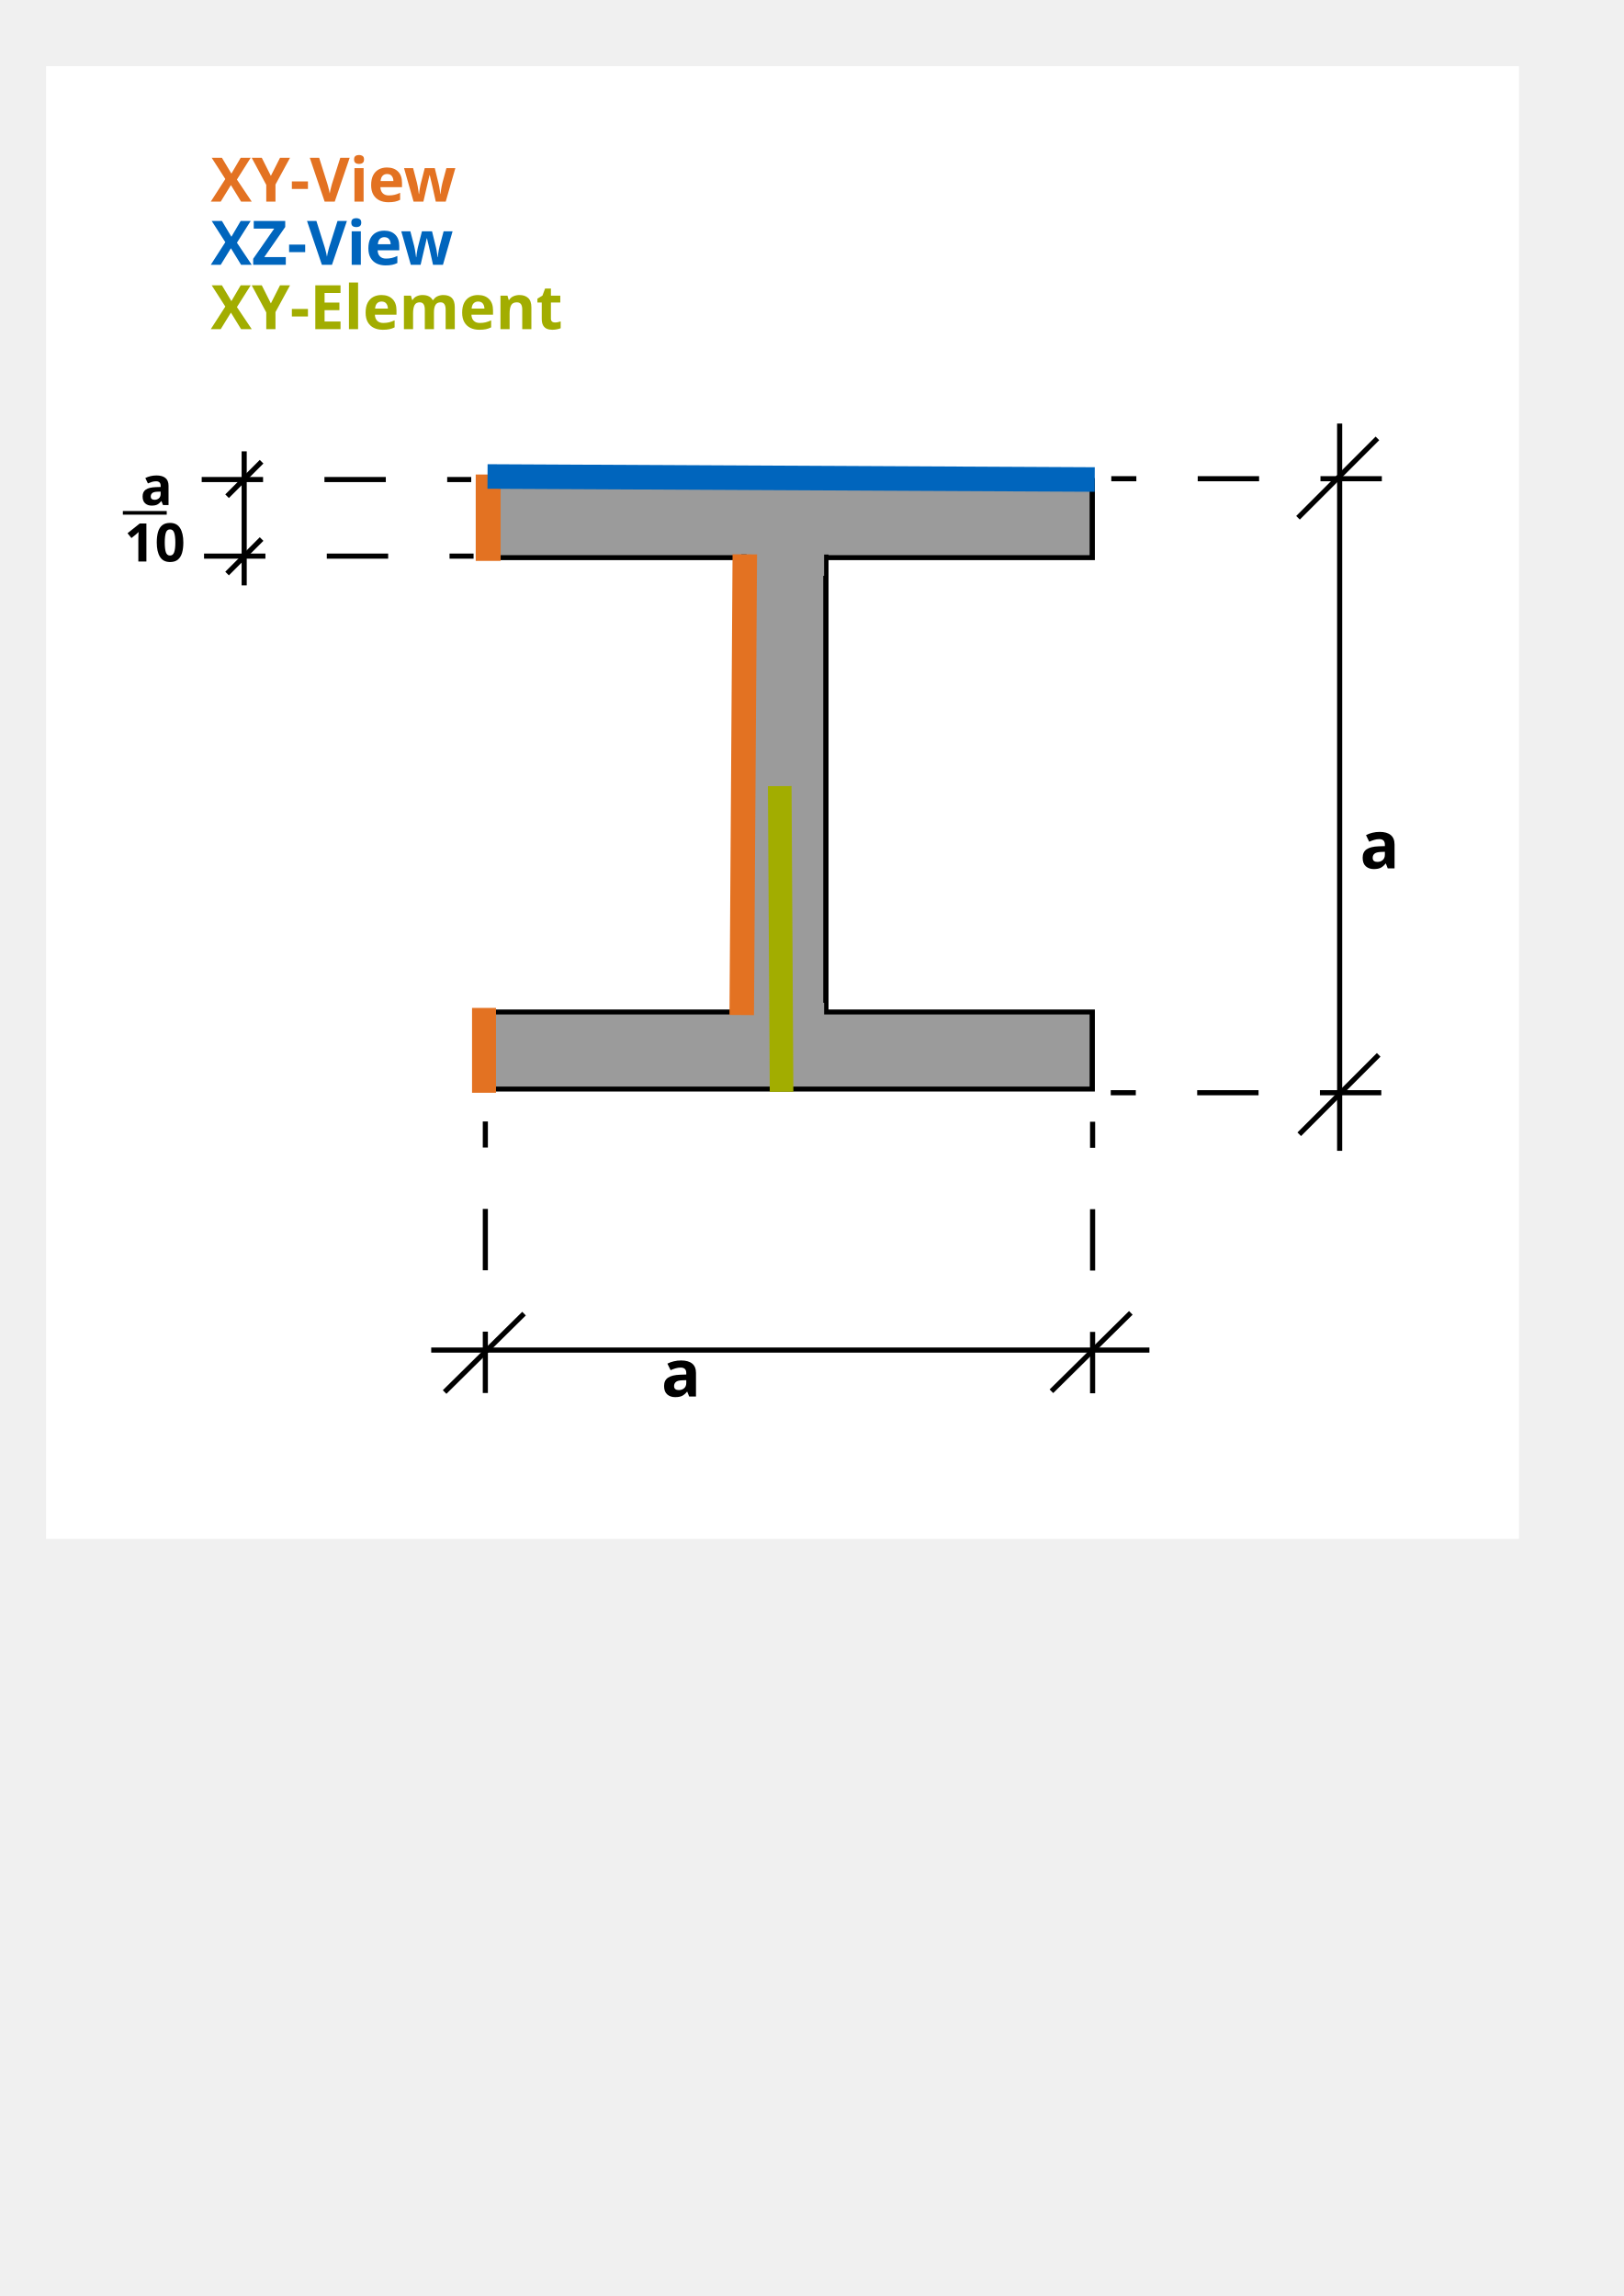
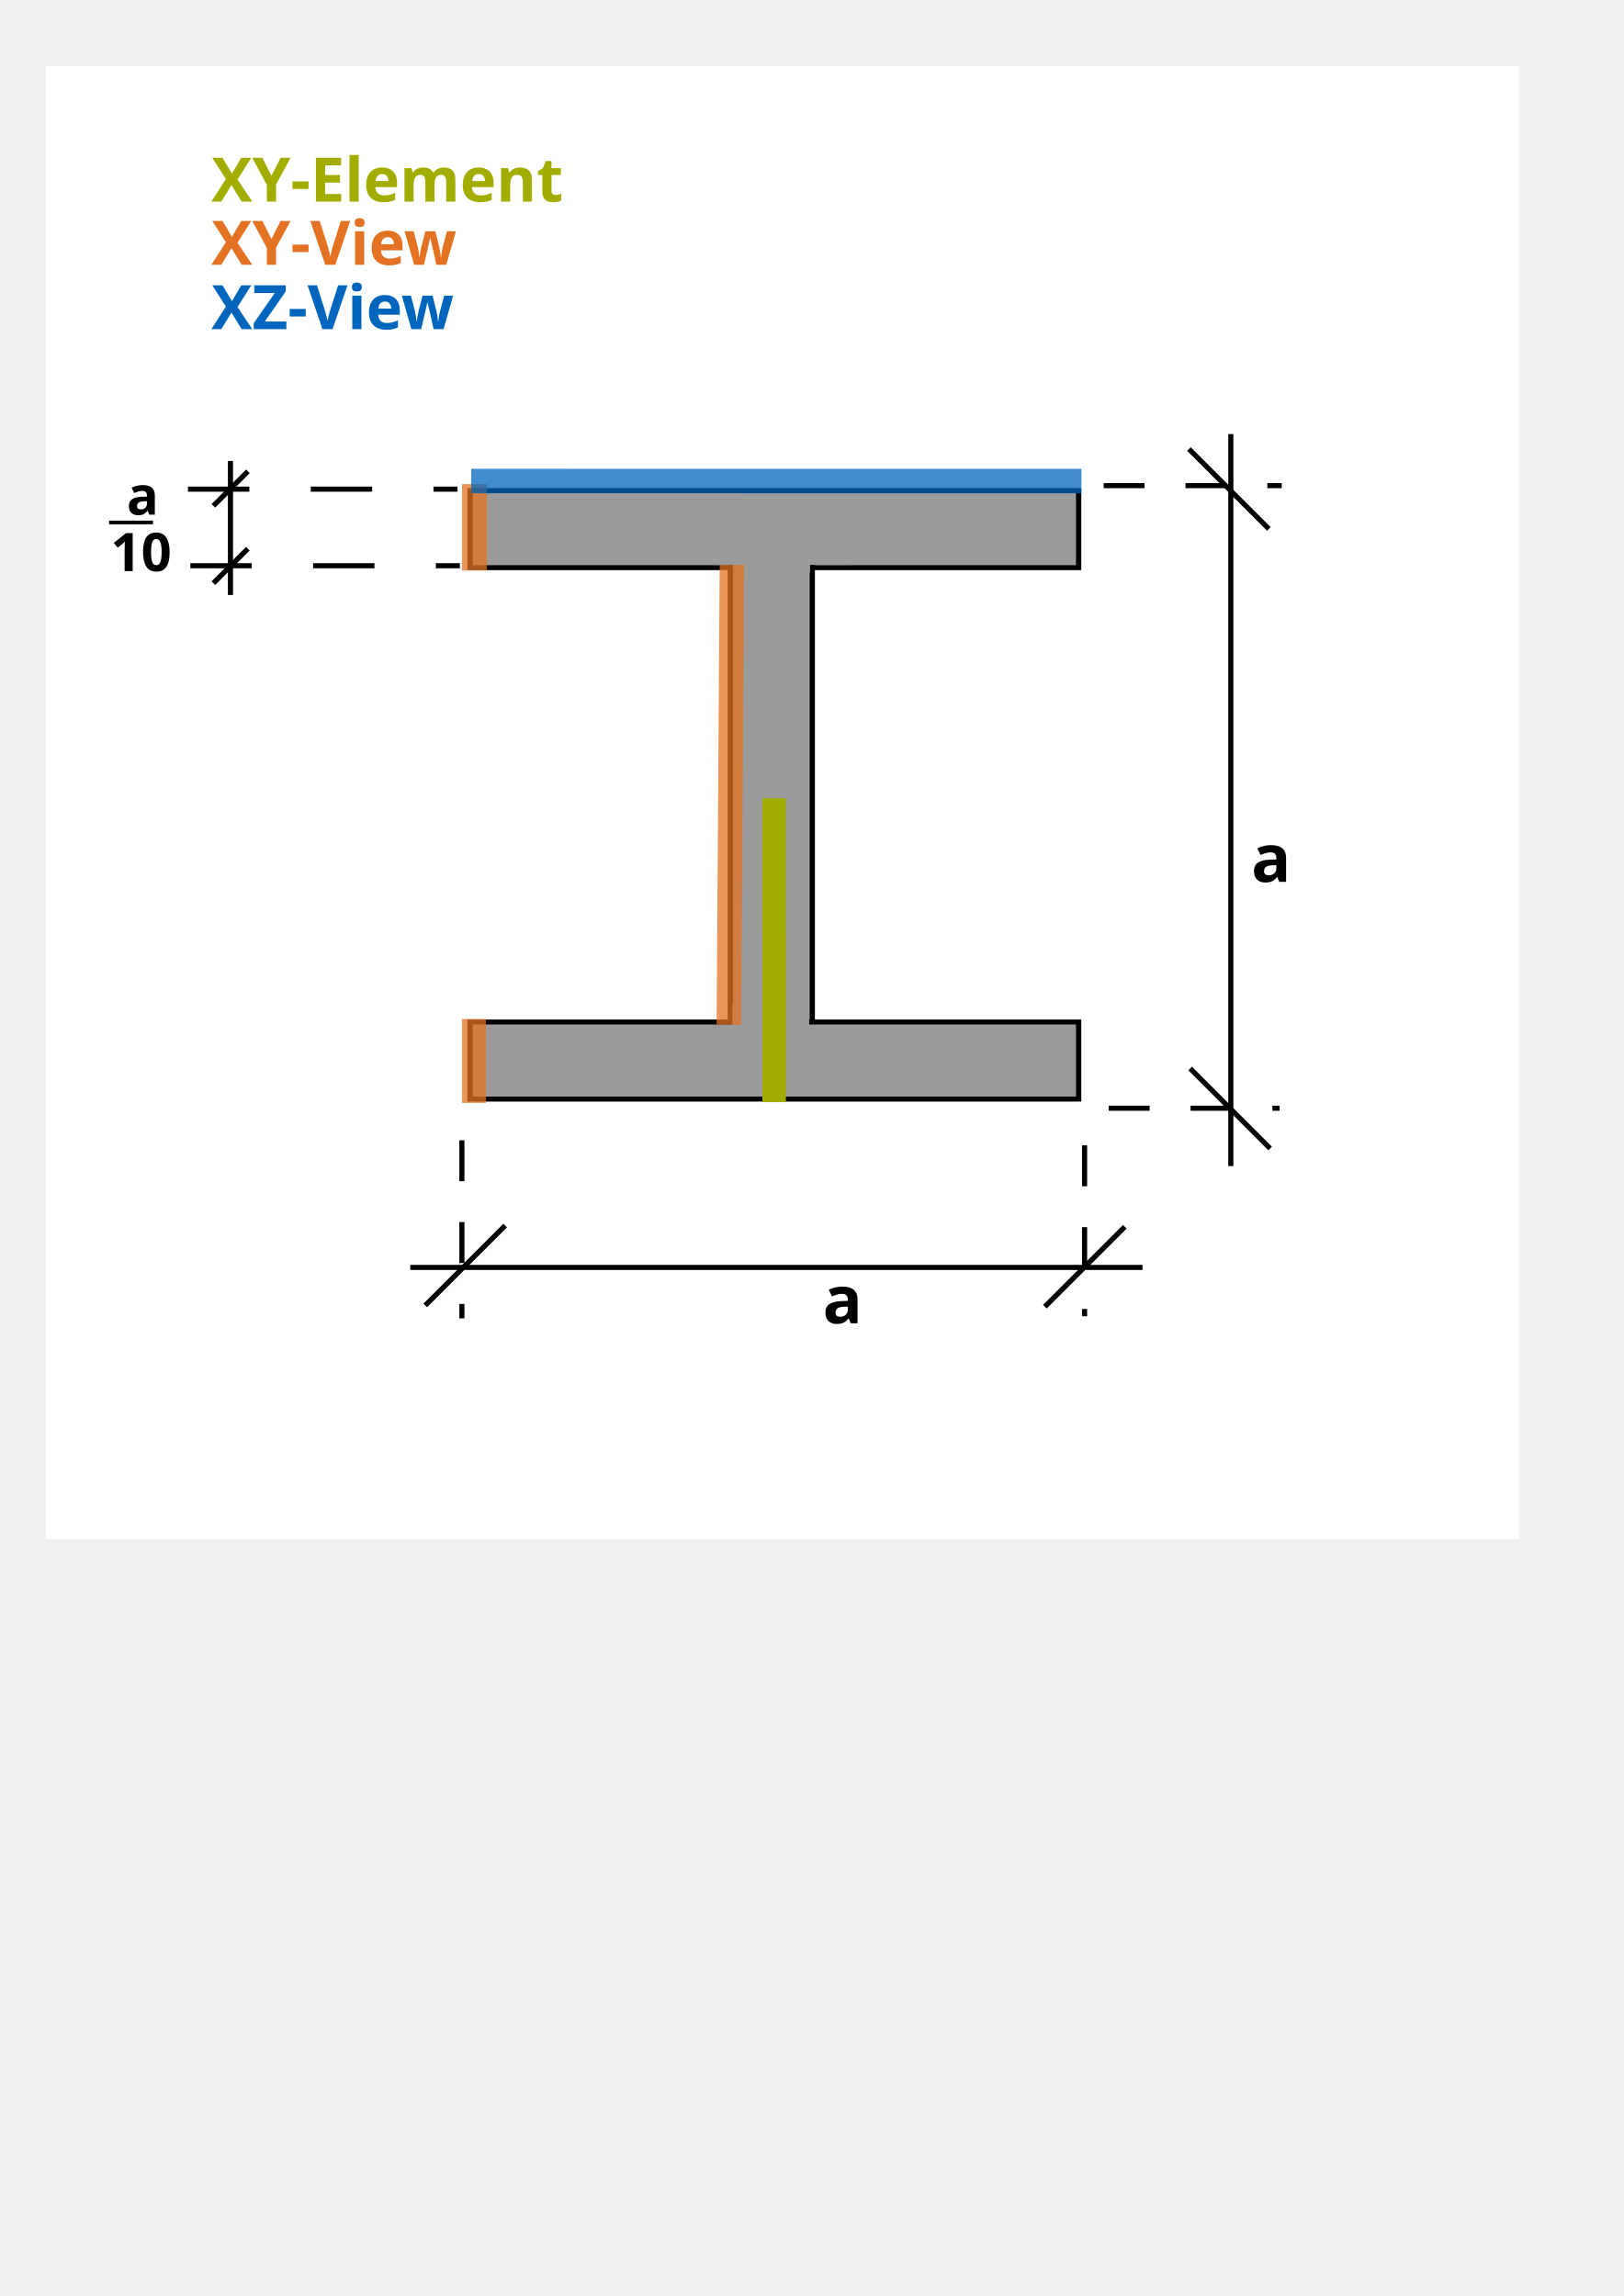
<svg xmlns="http://www.w3.org/2000/svg" width="210mm" height="297mm" id="svg2" version="1.1">
  <defs id="defs4" />
  <g id="layer1">
-     <rect style="fill:#ffffff;fill-opacity:1;stroke:none" id="rect5295" width="720" height="720" x="22.5" y="32.362" />
-     <g id="g3764" transform="matrix(1.001733,0,0,0.9421359,7.721991,24.06702)" style="fill:#9b9b9b;fill-opacity:1;stroke:#000000;stroke-width:2.573;stroke-miterlimit:4;stroke-opacity:1;stroke-dasharray:none">
+     <g id="g3036" transform="translate(-1.473822,-2.236912)">
+       <g id="g3014">
+         <g id="g3011">
+           <rect y="34.599" x="23.974" height="720" width="720" id="rect5295" style="fill:#ffffff;fill-opacity:1;stroke:none" />
+         </g>
+       </g>
+     </g>
+     <text xml:space="preserve" style="font-size:30px;font-style:normal;font-variant:normal;font-weight:bold;font-stretch:normal;text-align:start;line-height:125%;letter-spacing:0px;word-spacing:0px;writing-mode:lr-tb;text-anchor:start;fill:#0065bd;fill-opacity:1;stroke:none;font-family:Sans;-inkscape-font-specification:Sans Bold" x="103.317" y="160.924" id="text3900-4">
+       <tspan x="103.317" y="160.924" id="tspan3904-6">XZ-View</tspan>
+     </text>
+     <text xml:space="preserve" style="font-size:30px;font-style:normal;font-variant:normal;font-weight:bold;font-stretch:normal;text-align:start;line-height:125%;letter-spacing:0px;word-spacing:0px;writing-mode:lr-tb;text-anchor:start;fill:#a2ad00;fill-opacity:1;stroke:none;font-family:Sans;-inkscape-font-specification:Sans Bold" x="103.317" y="98.569" id="text3900-4-6">
+       <tspan x="103.317" y="98.569" id="tspan3904-6-1">XY-Element</tspan>
+     </text>
+     <text xml:space="preserve" style="font-size:30px;font-style:normal;font-variant:normal;font-weight:bold;font-stretch:normal;text-align:start;line-height:125%;letter-spacing:0px;word-spacing:0px;writing-mode:lr-tb;text-anchor:start;fill:#e37222;fill-opacity:1;stroke:none;font-family:Sans;-inkscape-font-specification:Sans Bold" x="103.317" y="129.451" id="text3900-1">
+       <tspan x="103.317" y="129.451" id="tspan3904-4">XY-View</tspan>
+     </text>
+     <g id="g3764" transform="matrix(1.001733,0,0,0.9421359,1.07036,28.96766)" style="fill:#9b9b9b;fill-opacity:1;stroke:#000000;stroke-width:2.573;stroke-miterlimit:4;stroke-opacity:1;stroke-dasharray:none">
      <g style="fill:#9b9b9b;fill-opacity:1;stroke:#000000;stroke-width:2.573;stroke-miterlimit:4;stroke-opacity:1;stroke-dasharray:none" id="g2990">
        <g style="fill:#9b9b9b;fill-opacity:1;stroke:#000000;stroke-width:2.573;stroke-miterlimit:4;stroke-opacity:1;stroke-dasharray:none" id="g2985">
          <rect y="223.829" x="228.294" height="40" width="296.985" id="rect3769" style="fill:#9b9b9b;fill-opacity:1;fill-rule:nonzero;stroke:#000000;stroke-width:2.573;stroke-linecap:butt;stroke-linejoin:miter;stroke-miterlimit:4;stroke-opacity:1;stroke-dasharray:none;stroke-dashoffset:21.996" />
          <rect y="260.4" x="355.307" height="242.437" width="40" id="rect3773" style="fill:#9b9b9b;fill-opacity:1;fill-rule:nonzero;stroke:#000000;stroke-width:2.573;stroke-linecap:butt;stroke-linejoin:miter;stroke-miterlimit:4;stroke-opacity:1;stroke-dasharray:none;stroke-dashoffset:21.996" />
          <rect y="499.601" x="228.294" height="40" width="296.985" id="rect3769-3" style="fill:#9b9b9b;fill-opacity:1;fill-rule:nonzero;stroke:#000000;stroke-width:2.573;stroke-linecap:butt;stroke-linejoin:miter;stroke-miterlimit:4;stroke-opacity:1;stroke-dasharray:none;stroke-dashoffset:21.996" />
        </g>
      </g>
    </g>
-     <rect style="fill:#9b9b9b;fill-opacity:1;fill-rule:nonzero;stroke:none" id="rect3771" width="37.532" height="14.986" x="365.317" y="490.257" />
-     <rect style="fill:#9b9b9b;fill-opacity:1;fill-rule:nonzero;stroke:none" id="rect3777" width="7.495" height="9.962" x="390.635" y="488.254" />
-     <rect style="fill:#9b9b9b;fill-opacity:1;fill-rule:nonzero;stroke:none" id="rect3771-5" width="37.532" height="14.986" x="365.302" y="266.527" />
-     <rect style="fill:#9b9b9b;fill-opacity:1;fill-rule:nonzero;stroke:none" id="rect3771-5-4" width="37.913" height="14.986" x="348.39" y="256.067" />
-     <rect style="fill:#9b9b9b;fill-opacity:1;fill-rule:nonzero;stroke:none" id="rect3771-5-4-9" width="37.913" height="14.986" x="379.609" y="256.128" />
-     <path id="path3021" d="m 236.601,534.248 c 0,-40.909 0,-41.485 0,-41.485" style="fill:none;stroke:#e37222;stroke-width:11.717;stroke-linecap:butt;stroke-linejoin:miter;stroke-miterlimit:4;stroke-opacity:1;stroke-dasharray:none" />
-     <path id="path3021-3-8" d="m 362.569,496.261 c 1.488,-222.118 1.509,-225.246 1.509,-225.246" style="fill:none;stroke:#e37222;stroke-width:11.981;stroke-linecap:butt;stroke-linejoin:miter;stroke-miterlimit:4;stroke-opacity:1;stroke-dasharray:none" />
-     <path id="path3021-8" d="m 238.631,274.233 c 0,-41.66 0,-42.247 0,-42.247" style="fill:none;stroke:#e37222;stroke-width:12.181;stroke-linecap:butt;stroke-linejoin:miter;stroke-miterlimit:4;stroke-opacity:1;stroke-dasharray:none" />
-     <path id="path3021-3-8-6" d="m 238.314,232.951 c 292.693,1.462 296.816,1.482 296.816,1.482" style="fill:none;stroke:#0065bd;stroke-width:12;stroke-linecap:butt;stroke-linejoin:miter;stroke-miterlimit:4;stroke-opacity:1;stroke-dasharray:none" />
-     <path style="fill:none;stroke:#000000;stroke-width:2.5;stroke-linecap:butt;stroke-linejoin:miter;stroke-miterlimit:4;stroke-opacity:1;stroke-dasharray:30, 30;stroke-dashoffset:17.75" d="m 543.223,234.043 142.733,0" id="path3777-4" />
-     <path style="fill:none;stroke:#000000;stroke-width:2.5;stroke-linecap:butt;stroke-linejoin:miter;stroke-miterlimit:4;stroke-opacity:1;stroke-dasharray:none" d="m 654.849,207.073 0,355.563" id="path3797" />
-     <path style="fill:none;stroke:#000000;stroke-width:2.5;stroke-linecap:butt;stroke-linejoin:miter;stroke-miterlimit:4;stroke-opacity:1;stroke-dasharray:none" d="m 673.313,214.328 c -36.664,36.664 -38.821,38.821 -38.821,38.821" id="path3799" />
-     <path style="fill:none;stroke:#000000;stroke-width:2.5;stroke-linecap:butt;stroke-linejoin:miter;stroke-miterlimit:4;stroke-opacity:1;stroke-dasharray:none" d="m 673.925,515.719 c -36.664,36.664 -38.821,38.821 -38.821,38.821" id="path3799-9" />
-     <text xml:space="preserve" style="font-size:32.026px;font-style:normal;font-variant:normal;font-weight:bold;font-stretch:normal;text-align:start;line-height:125%;letter-spacing:0px;word-spacing:0px;writing-mode:lr-tb;text-anchor:start;fill:#000000;fill-opacity:1;stroke:none;font-family:Sans;-inkscape-font-specification:Sans Bold" x="664.75" y="424.561" id="text3819">
-       <tspan id="tspan3821" x="664.75" y="424.561">a</tspan>
+     <rect style="fill:#9b9b9b;fill-opacity:1;fill-rule:nonzero;stroke:none" id="rect3771" width="37.532" height="14.986" x="358.017" y="490.257" />
+     <rect style="fill:#9b9b9b;fill-opacity:1;fill-rule:nonzero;stroke:none" id="rect3771-5" width="37.532" height="14.986" x="358.396" y="264.869" />
+     <path id="path3021-3-8" d="m 356.283,500.959 c 1.488,-222.118 1.509,-225.246 1.509,-225.246" style="fill:none;stroke:#e37222;stroke-width:11.981;stroke-linecap:butt;stroke-linejoin:miter;stroke-miterlimit:4;stroke-opacity:1;stroke-dasharray:none;opacity:0.75" />
+     <rect style="fill:#9b9b9b;fill-opacity:1;fill-rule:nonzero;stroke:none" id="rect3777" width="7.495" height="9.962" x="387.597" y="488.806" />
+     <rect style="fill:#9b9b9b;fill-opacity:1;fill-rule:nonzero;stroke:none" id="rect3771-5-4" width="37.913" height="14.986" x="348.39" y="261.167" />
+     <rect style="fill:#9b9b9b;fill-opacity:1;fill-rule:nonzero;stroke:none" id="rect3771-5-4-9" width="37.913" height="14.986" x="377.4" y="261.2" />
+     <path id="path3021" d="m 231.699,539.214 c 0,-40.448 0,-41.018 0,-41.018" style="fill:none;stroke:#e37222;stroke-width:11.717;stroke-linecap:butt;stroke-linejoin:miter;stroke-miterlimit:4;stroke-opacity:1;stroke-dasharray:none;opacity:0.75" />
+     <path id="path3021-8" d="m 231.931,278.933 c 0,-41.66 0,-42.247 0,-42.247" style="fill:none;stroke:#e37222;stroke-width:12.181;stroke-linecap:butt;stroke-linejoin:miter;stroke-miterlimit:4;stroke-opacity:1;stroke-dasharray:none;opacity:0.75" />
+     <path id="path3021-3-8-6" d="m 230.312,235.187 c 294.176,0.01 298.319,0.011 298.319,0.011" style="fill:none;stroke:#0065bd;stroke-width:12;stroke-linecap:butt;stroke-linejoin:miter;stroke-miterlimit:4;stroke-opacity:1;stroke-dasharray:none;opacity:0.75" />
+     <path style="fill:none;stroke:#000000;stroke-width:2.5;stroke-linecap:butt;stroke-linejoin:miter;stroke-miterlimit:4;stroke-opacity:1;stroke-dasharray:none" d="m 112.659,290.89 0,-65.527" id="path3797-3" />
+     <text xml:space="preserve" style="font-size:26.02px;font-style:normal;font-variant:normal;font-weight:bold;font-stretch:normal;text-align:start;line-height:125%;letter-spacing:0px;word-spacing:0px;writing-mode:lr-tb;text-anchor:start;fill:#000000;fill-opacity:1;stroke:none;font-family:Sans;-inkscape-font-specification:Sans Bold" x="55.152" y="251.631" id="text3819-5">
+       <tspan id="tspan3821-4" x="55.152" y="251.631"> a</tspan>
    </text>
-     <path style="fill:none;stroke:#000000;stroke-width:2.5;stroke-linecap:butt;stroke-linejoin:miter;stroke-miterlimit:4;stroke-opacity:1;stroke-dasharray:30, 30;stroke-dashoffset:17.25" d="m 534.086,548.424 0,142.733" id="path3777-4-4" />
-     <path style="fill:none;stroke:#000000;stroke-width:2.5;stroke-linecap:butt;stroke-linejoin:miter;stroke-miterlimit:4;stroke-opacity:1;stroke-dasharray:none" d="m 561.861,660.05 -351.073,0" id="path3797-9" />
-     <path style="fill:none;stroke:#000000;stroke-width:2.5;stroke-linecap:butt;stroke-linejoin:miter;stroke-miterlimit:4;stroke-opacity:1;stroke-dasharray:none" d="m 513.954,680.195 c 36.664,-36.201 38.821,-38.331 38.821,-38.331" id="path3799-1" />
-     <path style="fill:none;stroke:#000000;stroke-width:2.5;stroke-linecap:butt;stroke-linejoin:miter;stroke-miterlimit:4;stroke-opacity:1;stroke-dasharray:none" d="m 217.332,680.567 c 36.664,-36.201 38.821,-38.331 38.821,-38.331" id="path3799-9-4" />
-     <text xml:space="preserve" style="font-size:31.823px;font-style:normal;font-variant:normal;font-weight:bold;font-stretch:normal;text-align:start;line-height:125%;letter-spacing:0px;word-spacing:0px;writing-mode:lr-tb;text-anchor:start;fill:#000000;fill-opacity:1;stroke:none;font-family:Sans;-inkscape-font-specification:Sans Bold" x="321.213" y="687.104" id="text3819-3" transform="scale(1.006374,0.993666)">
-       <tspan id="tspan3821-9" x="321.213" y="687.104">a</tspan>
+     <path style="fill:none;stroke:#000000;stroke-width:2.5;stroke-linecap:butt;stroke-linejoin:miter;stroke-miterlimit:4;stroke-opacity:1;stroke-dasharray:30, 30;stroke-dashoffset:18.25" d="m 223.645,239.148 -142.64,0" id="path3777-4-6-2" />
+     <path style="fill:none;stroke:#000000;stroke-width:2.5;stroke-linecap:butt;stroke-linejoin:miter;stroke-miterlimit:4;stroke-opacity:1;stroke-dasharray:none" d="m 104.303,247.305 c 15.931,-15.931 16.868,-16.868 16.868,-16.868" id="path3799-15-6" />
+     <path style="fill:none;stroke:#000000;stroke-width:2.5;stroke-linecap:butt;stroke-linejoin:miter;stroke-miterlimit:4;stroke-opacity:1;stroke-dasharray:none" d="m 104.304,285.111 c 15.931,-15.931 16.868,-16.868 16.868,-16.868" id="path3799-15-6-4" />
+     <text xml:space="preserve" style="font-size:36.675px;font-style:normal;font-variant:normal;font-weight:bold;font-stretch:normal;text-align:start;line-height:125%;letter-spacing:0px;word-spacing:0px;writing-mode:lr-tb;text-anchor:start;fill:#000000;fill-opacity:1;stroke:none;font-family:Sans;-inkscape-font-specification:Sans Bold" x="28.395" y="355.485" id="text3819-5-6" transform="scale(1.409496,0.7094734)">
+       <tspan id="tspan3821-4-1" x="28.395" y="355.485"> _</tspan>
    </text>
-     <path style="fill:none;stroke:#000000;stroke-width:2.5;stroke-linecap:butt;stroke-linejoin:miter;stroke-miterlimit:4;stroke-opacity:1;stroke-dasharray:none" d="m 119.359,286.19 0,-65.527" id="path3797-3" />
-     <text xml:space="preserve" style="font-size:26.02px;font-style:normal;font-variant:normal;font-weight:bold;font-stretch:normal;text-align:start;line-height:125%;letter-spacing:0px;word-spacing:0px;writing-mode:lr-tb;text-anchor:start;fill:#000000;fill-opacity:1;stroke:none;font-family:Sans;-inkscape-font-specification:Sans Bold" x="61.851" y="246.93" id="text3819-5">
-       <tspan id="tspan3821-4" x="61.851" y="246.93"> a</tspan>
+     <text xml:space="preserve" style="font-size:26.02px;font-style:normal;font-variant:normal;font-weight:bold;font-stretch:normal;text-align:start;line-height:125%;letter-spacing:0px;word-spacing:0px;writing-mode:lr-tb;text-anchor:start;fill:#000000;fill-opacity:1;stroke:none;font-family:Sans;-inkscape-font-specification:Sans Bold" x="54.111" y="279.21" id="text3819-5-4">
+       <tspan id="tspan3821-4-0" x="54.111" y="279.21">10</tspan>
    </text>
-     <path style="fill:none;stroke:#000000;stroke-width:2.5;stroke-linecap:butt;stroke-linejoin:miter;stroke-miterlimit:4;stroke-opacity:1;stroke-dasharray:30, 30;stroke-dashoffset:18.25" d="m 230.345,234.448 -142.64,0" id="path3777-4-6-2" />
-     <path style="fill:none;stroke:#000000;stroke-width:2.5;stroke-linecap:butt;stroke-linejoin:miter;stroke-miterlimit:4;stroke-opacity:1;stroke-dasharray:none" d="m 111.003,242.604 c 15.931,-15.931 16.868,-16.868 16.868,-16.868" id="path3799-15-6" />
-     <path style="fill:none;stroke:#000000;stroke-width:2.5;stroke-linecap:butt;stroke-linejoin:miter;stroke-miterlimit:4;stroke-opacity:1;stroke-dasharray:none" d="m 111.003,280.41 c 15.931,-15.931 16.868,-16.868 16.868,-16.868" id="path3799-15-6-4" />
-     <text xml:space="preserve" style="font-size:36.675px;font-style:normal;font-variant:normal;font-weight:bold;font-stretch:normal;text-align:start;line-height:125%;letter-spacing:0px;word-spacing:0px;writing-mode:lr-tb;text-anchor:start;fill:#000000;fill-opacity:1;stroke:none;font-family:Sans;-inkscape-font-specification:Sans Bold" x="33.148" y="348.86" id="text3819-5-6" transform="scale(1.409496,0.7094734)">
-       <tspan id="tspan3821-4-1" x="33.148" y="348.86"> _</tspan>
-     </text>
-     <text xml:space="preserve" style="font-size:26.02px;font-style:normal;font-variant:normal;font-weight:bold;font-stretch:normal;text-align:start;line-height:125%;letter-spacing:0px;word-spacing:0px;writing-mode:lr-tb;text-anchor:start;fill:#000000;fill-opacity:1;stroke:none;font-family:Sans;-inkscape-font-specification:Sans Bold" x="60.811" y="274.509" id="text3819-5-4">
-       <tspan id="tspan3821-4-0" x="60.811" y="274.509">10</tspan>
-     </text>
-     <path style="fill:none;stroke:#000000;stroke-width:2.5;stroke-linecap:butt;stroke-linejoin:miter;stroke-miterlimit:4;stroke-opacity:1;stroke-dasharray:30, 30;stroke-dashoffset:18.25" d="m 231.494,271.889 -142.64,0" id="path3777-4-6-2-5" />
-     <path style="fill:none;stroke:#000000;stroke-width:2.5;stroke-linecap:butt;stroke-linejoin:miter;stroke-miterlimit:4;stroke-opacity:1;stroke-dasharray:30, 30;stroke-dashoffset:17.25" d="m 237.242,548.291 0,142.733" id="path3777-4-4-2" />
-     <path style="fill:none;stroke:#000000;stroke-width:2.5;stroke-linecap:butt;stroke-linejoin:miter;stroke-miterlimit:4;stroke-opacity:1;stroke-dasharray:30, 30;stroke-dashoffset:17.75" d="m 542.955,534.234 142.733,0" id="path3777-4-2" />
+     <path style="fill:none;stroke:#000000;stroke-width:2.5;stroke-linecap:butt;stroke-linejoin:miter;stroke-miterlimit:4;stroke-opacity:1;stroke-dasharray:30, 30;stroke-dashoffset:18.25" d="m 224.795,276.589 -142.64,0" id="path3777-4-6-2-5" />
    <flowRoot xml:space="preserve" id="flowRoot3892" style="fill:none;stroke:none;stroke-opacity:1;stroke-width:1px;stroke-linejoin:miter;stroke-linecap:butt;fill-opacity:1;font-family:Sans;font-style:normal;font-weight:normal;font-size:22px;line-height:125%;letter-spacing:0px;word-spacing:0px">
      <flowRegion id="flowRegion3894">
        <rect id="rect3896" width="157.584" height="38.386" x="78.792" y="70.494" style="fill:none" />
      </flowRegion>
      <flowPara id="flowPara3898" />
    </flowRoot>
-     <text xml:space="preserve" style="font-size:30px;font-style:normal;font-variant:normal;font-weight:bold;font-stretch:normal;text-align:start;line-height:125%;letter-spacing:0px;word-spacing:0px;writing-mode:lr-tb;text-anchor:start;fill:#e37222;fill-opacity:1;stroke:none;font-family:Sans;-inkscape-font-specification:Sans Bold" x="103.036" y="98.575" id="text3900">
-       <tspan x="103.036" y="98.575" id="tspan3904">XY-View</tspan>
+     <path style="fill:none;stroke:#000000;stroke-width:2.5;stroke-linecap:butt;stroke-linejoin:miter;stroke-miterlimit:4;stroke-opacity:1;stroke-dasharray:20, 20;stroke-dashoffset:25" d="m 524.493,237.429 102.058,0" id="path3777-4-1" />
+     <path style="fill:none;stroke:#000000;stroke-width:2.5;stroke-linecap:butt;stroke-linejoin:miter;stroke-miterlimit:4;stroke-opacity:1;stroke-dasharray:none" d="m 601.65,212.215 0,357.898" id="path3797-7" />
+     <path style="fill:none;stroke:#000000;stroke-width:2.5;stroke-linecap:butt;stroke-linejoin:miter;stroke-miterlimit:4;stroke-opacity:1;stroke-dasharray:none" d="m 581.159,219.518 c 36.905,36.905 39.076,39.076 39.076,39.076" id="path3799-4" />
+     <path style="fill:none;stroke:#000000;stroke-width:2.5;stroke-linecap:butt;stroke-linejoin:miter;stroke-miterlimit:4;stroke-opacity:1;stroke-dasharray:none" d="m 581.775,522.408 c 36.905,36.905 39.076,39.076 39.076,39.076" id="path3799-9-0" />
+     <text xml:space="preserve" style="font-size:32.236px;font-style:normal;font-variant:normal;font-weight:bold;font-stretch:normal;text-align:start;line-height:125%;letter-spacing:0px;word-spacing:0px;writing-mode:lr-tb;text-anchor:start;fill:#000000;fill-opacity:1;stroke:none;font-family:Sans;-inkscape-font-specification:Sans Bold" x="611.616" y="431.131" id="text3819-9">
+       <tspan id="tspan3821-48" x="611.616" y="431.131">a</tspan>
    </text>
-     <text xml:space="preserve" style="font-size:30px;font-style:normal;font-variant:normal;font-weight:bold;font-stretch:normal;text-align:start;line-height:125%;letter-spacing:0px;word-spacing:0px;writing-mode:lr-tb;text-anchor:start;fill:#0065bd;fill-opacity:1;stroke:none;font-family:Sans;-inkscape-font-specification:Sans Bold" x="103.036" y="129.457" id="text3900-4">
-       <tspan x="103.036" y="129.457" id="tspan3904-6">XZ-View</tspan>
+     <path style="fill:none;stroke:#000000;stroke-width:2.5;stroke-linecap:butt;stroke-linejoin:miter;stroke-miterlimit:4;stroke-opacity:1;stroke-dasharray:20, 20;stroke-dashoffset:25" d="m 526.966,541.811 98.542,0" id="path3777-4-0-1" />
+     <path style="fill:none;stroke:#000000;stroke-width:2.5;stroke-linecap:butt;stroke-linejoin:miter;stroke-miterlimit:4;stroke-opacity:1;stroke-dasharray:20, 20;stroke-dashoffset:25" d="m 225.782,542.49 0,102.058" id="path3777-4-1-8" />
+     <path style="fill:none;stroke:#000000;stroke-width:2.5;stroke-linecap:butt;stroke-linejoin:miter;stroke-miterlimit:4;stroke-opacity:1;stroke-dasharray:none" d="m 200.569,619.647 357.898,0" id="path3797-7-7" />
+     <path style="fill:none;stroke:#000000;stroke-width:2.5;stroke-linecap:butt;stroke-linejoin:miter;stroke-miterlimit:4;stroke-opacity:1;stroke-dasharray:none" d="m 207.872,638.232 c 36.905,-36.905 39.076,-39.076 39.076,-39.076" id="path3799-4-6" />
+     <path style="fill:none;stroke:#000000;stroke-width:2.5;stroke-linecap:butt;stroke-linejoin:miter;stroke-miterlimit:4;stroke-opacity:1;stroke-dasharray:none" d="m 510.762,638.848 c 36.905,-36.905 39.076,-39.076 39.076,-39.076" id="path3799-9-0-7" />
+     <text xml:space="preserve" style="font-size:32.236px;font-style:normal;font-variant:normal;font-weight:bold;font-stretch:normal;text-align:start;line-height:125%;letter-spacing:0px;word-spacing:0px;writing-mode:lr-tb;text-anchor:start;fill:#000000;fill-opacity:1;stroke:none;font-family:Sans;-inkscape-font-specification:Sans Bold" x="402.131" y="646.967" id="text3819-9-7">
+       <tspan id="tspan3821-48-5" x="402.131" y="646.967">a</tspan>
    </text>
-     <text xml:space="preserve" style="font-size:30px;font-style:normal;font-variant:normal;font-weight:bold;font-stretch:normal;text-align:start;line-height:125%;letter-spacing:0px;word-spacing:0px;writing-mode:lr-tb;text-anchor:start;fill:#a2ad00;fill-opacity:1;stroke:none;font-family:Sans;-inkscape-font-specification:Sans Bold" x="103.036" y="160.924" id="text3900-4-6">
-       <tspan x="103.036" y="160.924" id="tspan3904-6-1">XY-Element</tspan>
-     </text>
-     <path style="fill:none;stroke:#a2ad00;stroke-width:11.54;stroke-linecap:butt;stroke-linejoin:miter;stroke-miterlimit:4;stroke-opacity:1;stroke-dasharray:none" d="m 382.044,533.794 c -0.888,-147.384 -0.9,-149.46 -0.9,-149.46" id="path3021-3-8-4" />
+     <path style="fill:none;stroke:#000000;stroke-width:2.5;stroke-linecap:butt;stroke-linejoin:miter;stroke-miterlimit:4;stroke-opacity:1;stroke-dasharray:20, 20;stroke-dashoffset:25" d="m 530.164,544.963 0,98.542" id="path3777-4-0-1-3" />
+     <path style="fill:none;stroke:#a2ad00;stroke-width:11.479;stroke-linecap:butt;stroke-linejoin:miter;stroke-miterlimit:4;stroke-opacity:1;stroke-dasharray:none" d="M 378.427,538.836 C 378.409,392.379 378.409,390.316 378.409,390.316" id="path3021-3-8-4-1" />
  </g>
</svg>
